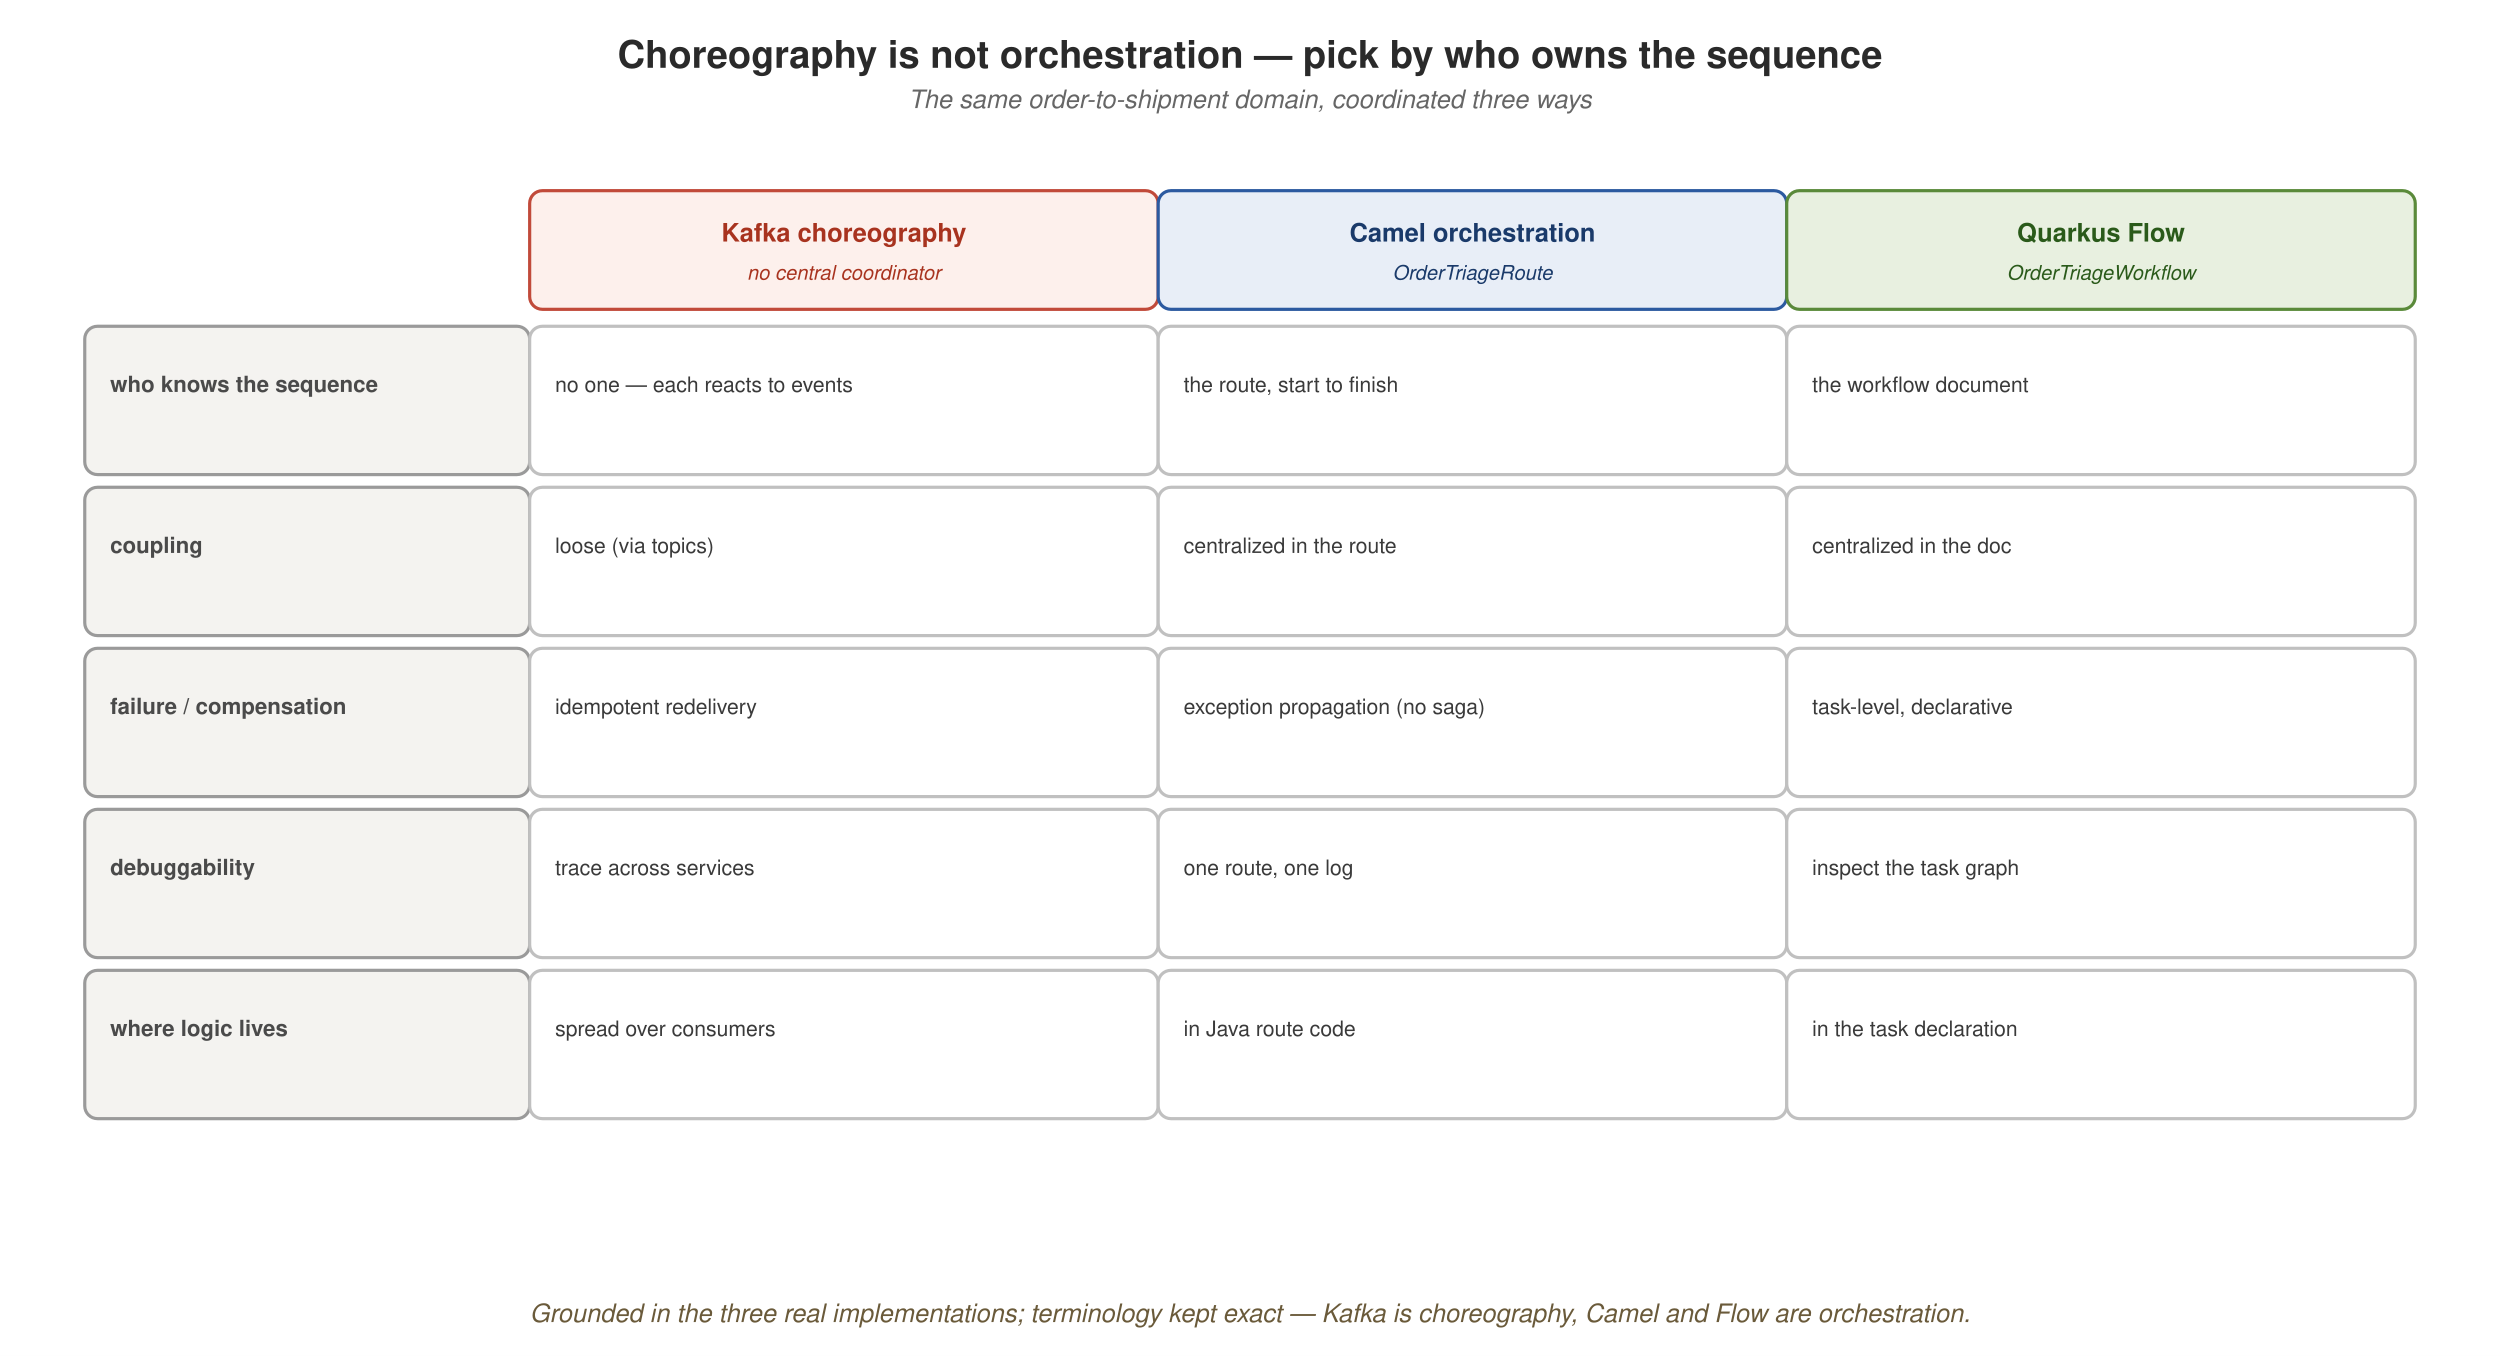
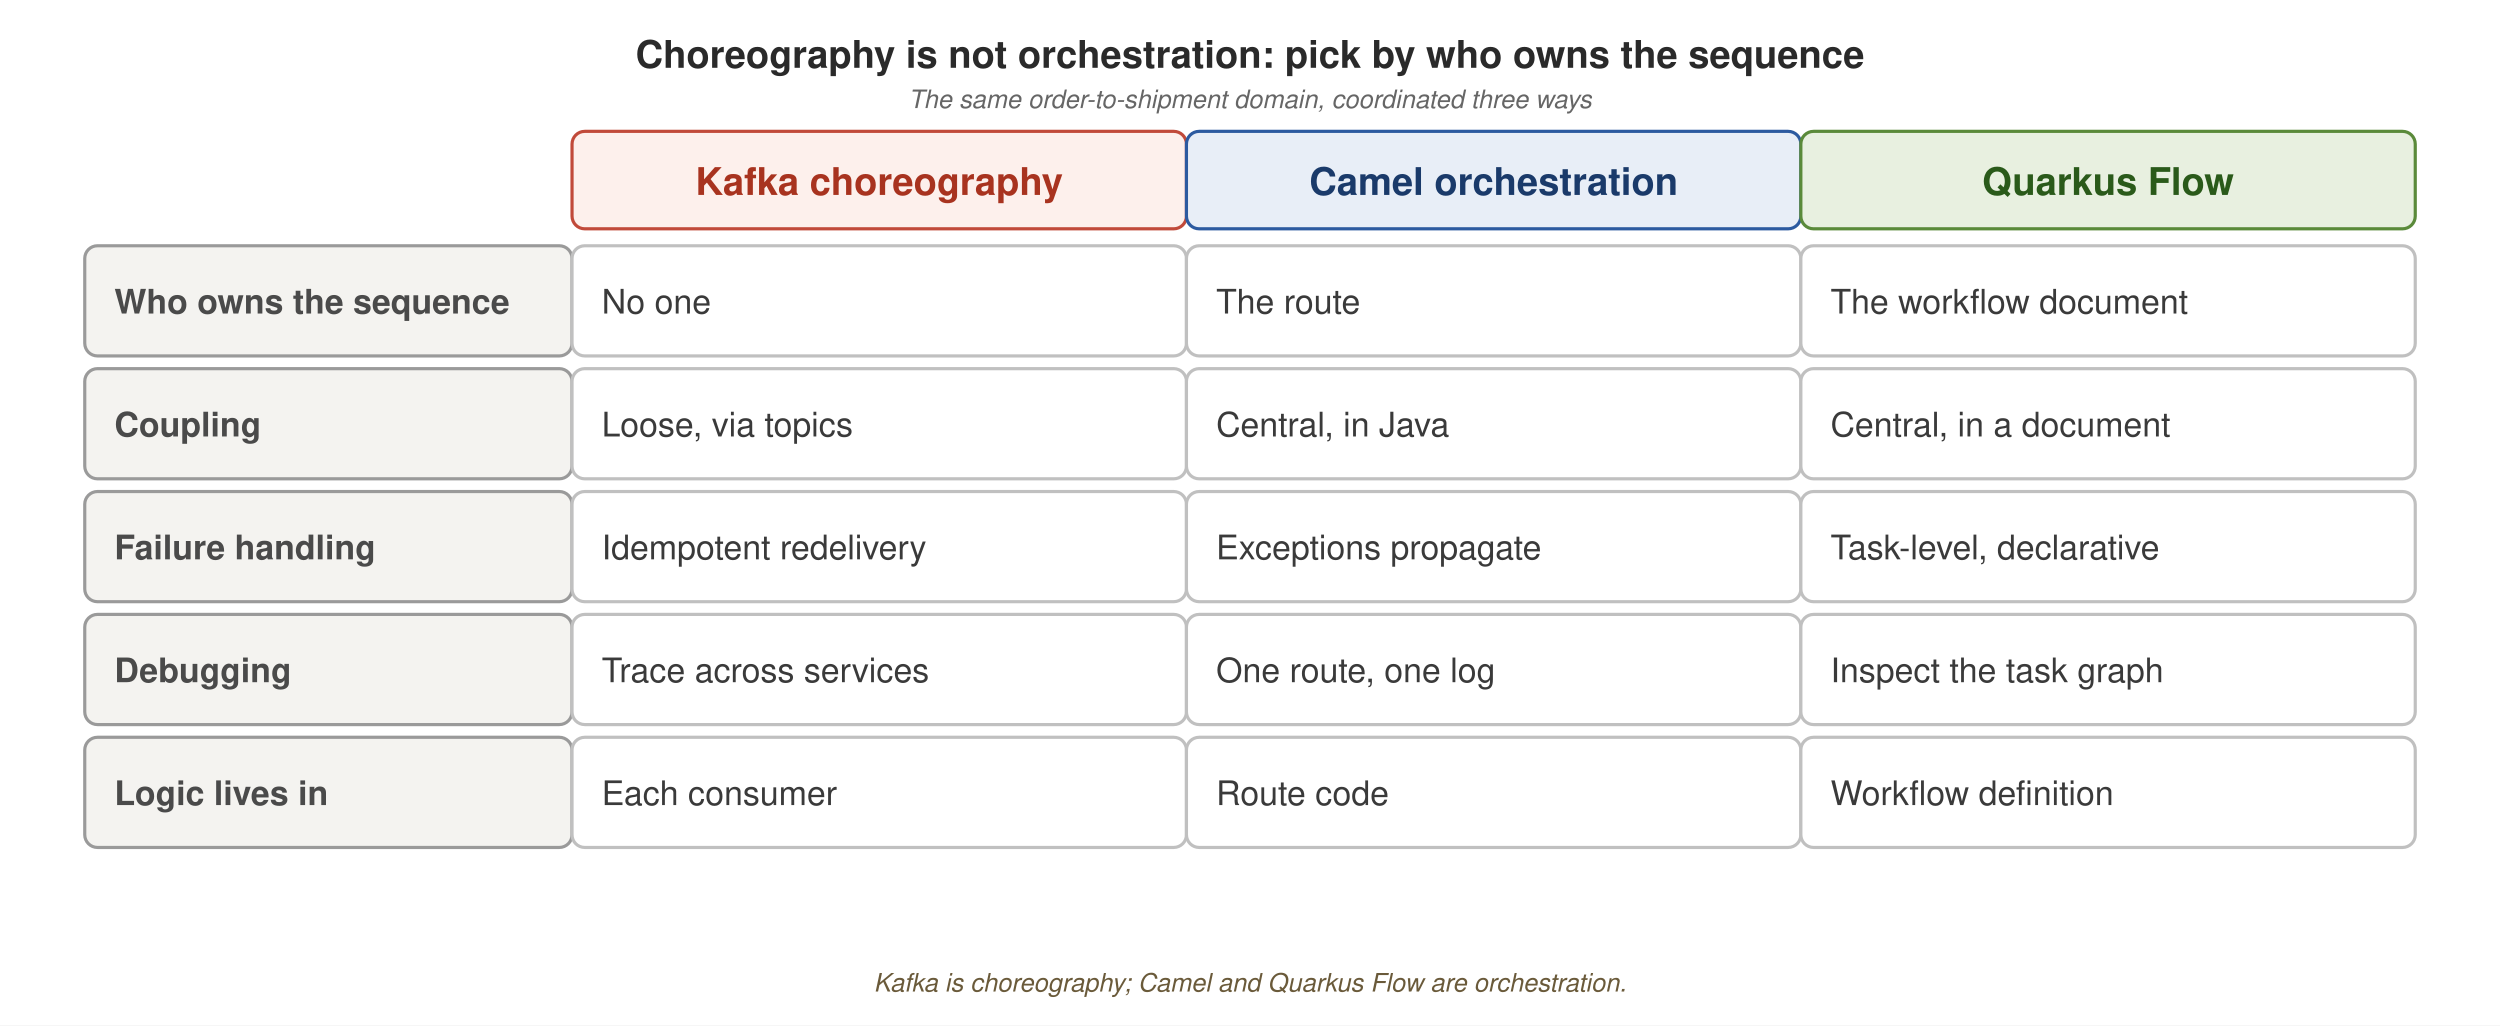
- <svg xmlns="http://www.w3.org/2000/svg" viewBox="0 0 1180 640" font-family="Helvetica, -apple-system, 'Segoe UI', Roboto, sans-serif">
-   <rect x="0" y="0" width="1180" height="640" fill="#ffffff" />
+ <svg xmlns="http://www.w3.org/2000/svg" viewBox="0 0 1180 484" font-family="Helvetica, -apple-system, 'Segoe UI', Roboto, sans-serif">
+   <rect x="0" y="0" width="1180" height="484" fill="#ffffff" />
  <defs>
    <marker id="arr" viewBox="0 0 10 10" refX="9" refY="5" markerWidth="7" markerHeight="7" orient="auto-start-reverse">
      <path d="M0,0 L10,5 L0,10 z" fill="#5a5a5a" />
    </marker>
    <marker id="arrR" viewBox="0 0 10 10" refX="9" refY="5" markerWidth="7" markerHeight="7" orient="auto-start-reverse">
      <path d="M0,0 L10,5 L0,10 z" fill="#c14a3a" />
    </marker>
    <marker id="arrB" viewBox="0 0 10 10" refX="9" refY="5" markerWidth="7" markerHeight="7" orient="auto-start-reverse">
      <path d="M0,0 L10,5 L0,10 z" fill="#2c5aa0" />
    </marker>
    <marker id="arrG" viewBox="0 0 10 10" refX="9" refY="5" markerWidth="7" markerHeight="7" orient="auto-start-reverse">
      <path d="M0,0 L10,5 L0,10 z" fill="#5a8a3a" />
    </marker>
  </defs>
-   <text x="590" y="32" font-size="18" fill="#2a2a2a" text-anchor="middle" font-weight="700">Choreography is not orchestration — pick by who owns the sequence</text>
+   <text x="590" y="32" font-size="18" fill="#2a2a2a" text-anchor="middle" font-weight="700">Choreography is not orchestration: pick by who owns the sequence</text>
  <text x="590" y="51" font-size="12" fill="#666666" text-anchor="middle" font-style="italic">The same order-to-shipment domain, coordinated three ways</text>
-   <rect x="250" y="90" width="296.667" height="56" fill="#fdf0ec" stroke="#c14a3a" stroke-width="1.5" rx="6" />
-   <text x="398.333" y="114" font-size="12" fill="#a8331f" text-anchor="middle" font-weight="700">Kafka choreography</text>
-   <text x="398.333" y="132" font-size="9.5" fill="#a8331f" text-anchor="middle" font-style="italic">no central coordinator</text>
-   <rect x="546.667" y="90" width="296.667" height="56" fill="#e8eef7" stroke="#2c5aa0" stroke-width="1.5" rx="6" />
-   <text x="695" y="114" font-size="12" fill="#1a3a6a" text-anchor="middle" font-weight="700">Camel orchestration</text>
-   <text x="695" y="132" font-size="9.5" fill="#1a3a6a" text-anchor="middle" font-style="italic">OrderTriageRoute</text>
-   <rect x="843.333" y="90" width="296.667" height="56" fill="#e8f0e0" stroke="#5a8a3a" stroke-width="1.5" rx="6" />
-   <text x="991.667" y="114" font-size="12" fill="#2a5a1a" text-anchor="middle" font-weight="700">Quarkus Flow</text>
-   <text x="991.667" y="132" font-size="9.5" fill="#2a5a1a" text-anchor="middle" font-style="italic">OrderTriageWorkflow</text>
-   <rect x="40" y="154" width="210" height="70" fill="#f4f3f0" stroke="#9a9a9a" stroke-width="1.5" rx="6" />
-   <text x="52" y="185" font-size="10.5" fill="#4a4a4a" text-anchor="start" font-weight="700">who knows the sequence</text>
-   <rect x="250" y="154" width="296.667" height="70" fill="#ffffff" stroke="#c0c0c0" stroke-width="1.5" rx="6" />
-   <text x="262" y="185" font-size="10" fill="#3a3a3a" text-anchor="start">no one — each reacts to events</text>
-   <rect x="546.667" y="154" width="296.667" height="70" fill="#ffffff" stroke="#c0c0c0" stroke-width="1.5" rx="6" />
-   <text x="558.667" y="185" font-size="10" fill="#3a3a3a" text-anchor="start">the route, start to finish</text>
-   <rect x="843.333" y="154" width="296.667" height="70" fill="#ffffff" stroke="#c0c0c0" stroke-width="1.5" rx="6" />
-   <text x="855.333" y="185" font-size="10" fill="#3a3a3a" text-anchor="start">the workflow document</text>
-   <rect x="40" y="230" width="210" height="70" fill="#f4f3f0" stroke="#9a9a9a" stroke-width="1.5" rx="6" />
-   <text x="52" y="261" font-size="10.5" fill="#4a4a4a" text-anchor="start" font-weight="700">coupling</text>
-   <rect x="250" y="230" width="296.667" height="70" fill="#ffffff" stroke="#c0c0c0" stroke-width="1.5" rx="6" />
-   <text x="262" y="261" font-size="10" fill="#3a3a3a" text-anchor="start">loose (via topics)</text>
-   <rect x="546.667" y="230" width="296.667" height="70" fill="#ffffff" stroke="#c0c0c0" stroke-width="1.5" rx="6" />
-   <text x="558.667" y="261" font-size="10" fill="#3a3a3a" text-anchor="start">centralized in the route</text>
-   <rect x="843.333" y="230" width="296.667" height="70" fill="#ffffff" stroke="#c0c0c0" stroke-width="1.5" rx="6" />
-   <text x="855.333" y="261" font-size="10" fill="#3a3a3a" text-anchor="start">centralized in the doc</text>
-   <rect x="40" y="306" width="210" height="70" fill="#f4f3f0" stroke="#9a9a9a" stroke-width="1.5" rx="6" />
-   <text x="52" y="337" font-size="10.5" fill="#4a4a4a" text-anchor="start" font-weight="700">failure / compensation</text>
-   <rect x="250" y="306" width="296.667" height="70" fill="#ffffff" stroke="#c0c0c0" stroke-width="1.5" rx="6" />
-   <text x="262" y="337" font-size="10" fill="#3a3a3a" text-anchor="start">idempotent redelivery</text>
-   <rect x="546.667" y="306" width="296.667" height="70" fill="#ffffff" stroke="#c0c0c0" stroke-width="1.5" rx="6" />
-   <text x="558.667" y="337" font-size="10" fill="#3a3a3a" text-anchor="start">exception propagation (no saga)</text>
-   <rect x="843.333" y="306" width="296.667" height="70" fill="#ffffff" stroke="#c0c0c0" stroke-width="1.5" rx="6" />
-   <text x="855.333" y="337" font-size="10" fill="#3a3a3a" text-anchor="start">task-level, declarative</text>
-   <rect x="40" y="382" width="210" height="70" fill="#f4f3f0" stroke="#9a9a9a" stroke-width="1.5" rx="6" />
-   <text x="52" y="413" font-size="10.5" fill="#4a4a4a" text-anchor="start" font-weight="700">debuggability</text>
-   <rect x="250" y="382" width="296.667" height="70" fill="#ffffff" stroke="#c0c0c0" stroke-width="1.5" rx="6" />
-   <text x="262" y="413" font-size="10" fill="#3a3a3a" text-anchor="start">trace across services</text>
-   <rect x="546.667" y="382" width="296.667" height="70" fill="#ffffff" stroke="#c0c0c0" stroke-width="1.5" rx="6" />
-   <text x="558.667" y="413" font-size="10" fill="#3a3a3a" text-anchor="start">one route, one log</text>
-   <rect x="843.333" y="382" width="296.667" height="70" fill="#ffffff" stroke="#c0c0c0" stroke-width="1.5" rx="6" />
-   <text x="855.333" y="413" font-size="10" fill="#3a3a3a" text-anchor="start">inspect the task graph</text>
-   <rect x="40" y="458" width="210" height="70" fill="#f4f3f0" stroke="#9a9a9a" stroke-width="1.5" rx="6" />
-   <text x="52" y="489" font-size="10.5" fill="#4a4a4a" text-anchor="start" font-weight="700">where logic lives</text>
-   <rect x="250" y="458" width="296.667" height="70" fill="#ffffff" stroke="#c0c0c0" stroke-width="1.5" rx="6" />
-   <text x="262" y="489" font-size="10" fill="#3a3a3a" text-anchor="start">spread over consumers</text>
-   <rect x="546.667" y="458" width="296.667" height="70" fill="#ffffff" stroke="#c0c0c0" stroke-width="1.5" rx="6" />
-   <text x="558.667" y="489" font-size="10" fill="#3a3a3a" text-anchor="start">in Java route code</text>
-   <rect x="843.333" y="458" width="296.667" height="70" fill="#ffffff" stroke="#c0c0c0" stroke-width="1.5" rx="6" />
-   <text x="855.333" y="489" font-size="10" fill="#3a3a3a" text-anchor="start">in the task declaration</text>
-   <text x="590" y="624" font-size="12" fill="#6a5a3a" text-anchor="middle" font-style="italic">Grounded in the three real implementations; terminology kept exact — Kafka is choreography, Camel and Flow are orchestration.</text>
+   <rect x="270" y="62" width="290" height="46" fill="#fdf0ec" stroke="#c14a3a" stroke-width="1.5" rx="6" />
+   <text x="415" y="92" font-size="18" fill="#a8331f" text-anchor="middle" font-weight="700">Kafka choreography</text>
+   <rect x="560" y="62" width="290" height="46" fill="#e8eef7" stroke="#2c5aa0" stroke-width="1.5" rx="6" />
+   <text x="705" y="92" font-size="18" fill="#1a3a6a" text-anchor="middle" font-weight="700">Camel orchestration</text>
+   <rect x="850" y="62" width="290" height="46" fill="#e8f0e0" stroke="#5a8a3a" stroke-width="1.5" rx="6" />
+   <text x="995" y="92" font-size="18" fill="#2a5a1a" text-anchor="middle" font-weight="700">Quarkus Flow</text>
+   <rect x="40" y="116" width="230" height="52" fill="#f4f3f0" stroke="#9a9a9a" stroke-width="1.5" rx="6" />
+   <text x="54" y="148" font-size="16" fill="#4a4a4a" text-anchor="start" font-weight="700">Who owns the sequence</text>
+   <rect x="270" y="116" width="290" height="52" fill="#ffffff" stroke="#c0c0c0" stroke-width="1.5" rx="6" />
+   <text x="284" y="148" font-size="16" fill="#3a3a3a" text-anchor="start">No one</text>
+   <rect x="560" y="116" width="290" height="52" fill="#ffffff" stroke="#c0c0c0" stroke-width="1.5" rx="6" />
+   <text x="574" y="148" font-size="16" fill="#3a3a3a" text-anchor="start">The route</text>
+   <rect x="850" y="116" width="290" height="52" fill="#ffffff" stroke="#c0c0c0" stroke-width="1.5" rx="6" />
+   <text x="864" y="148" font-size="16" fill="#3a3a3a" text-anchor="start">The workflow document</text>
+   <rect x="40" y="174" width="230" height="52" fill="#f4f3f0" stroke="#9a9a9a" stroke-width="1.5" rx="6" />
+   <text x="54" y="206" font-size="16" fill="#4a4a4a" text-anchor="start" font-weight="700">Coupling</text>
+   <rect x="270" y="174" width="290" height="52" fill="#ffffff" stroke="#c0c0c0" stroke-width="1.5" rx="6" />
+   <text x="284" y="206" font-size="16" fill="#3a3a3a" text-anchor="start">Loose, via topics</text>
+   <rect x="560" y="174" width="290" height="52" fill="#ffffff" stroke="#c0c0c0" stroke-width="1.5" rx="6" />
+   <text x="574" y="206" font-size="16" fill="#3a3a3a" text-anchor="start">Central, in Java</text>
+   <rect x="850" y="174" width="290" height="52" fill="#ffffff" stroke="#c0c0c0" stroke-width="1.5" rx="6" />
+   <text x="864" y="206" font-size="16" fill="#3a3a3a" text-anchor="start">Central, in a document</text>
+   <rect x="40" y="232" width="230" height="52" fill="#f4f3f0" stroke="#9a9a9a" stroke-width="1.5" rx="6" />
+   <text x="54" y="264" font-size="16" fill="#4a4a4a" text-anchor="start" font-weight="700">Failure handling</text>
+   <rect x="270" y="232" width="290" height="52" fill="#ffffff" stroke="#c0c0c0" stroke-width="1.5" rx="6" />
+   <text x="284" y="264" font-size="16" fill="#3a3a3a" text-anchor="start">Idempotent redelivery</text>
+   <rect x="560" y="232" width="290" height="52" fill="#ffffff" stroke="#c0c0c0" stroke-width="1.5" rx="6" />
+   <text x="574" y="264" font-size="16" fill="#3a3a3a" text-anchor="start">Exceptions propagate</text>
+   <rect x="850" y="232" width="290" height="52" fill="#ffffff" stroke="#c0c0c0" stroke-width="1.5" rx="6" />
+   <text x="864" y="264" font-size="16" fill="#3a3a3a" text-anchor="start">Task-level, declarative</text>
+   <rect x="40" y="290" width="230" height="52" fill="#f4f3f0" stroke="#9a9a9a" stroke-width="1.5" rx="6" />
+   <text x="54" y="322" font-size="16" fill="#4a4a4a" text-anchor="start" font-weight="700">Debugging</text>
+   <rect x="270" y="290" width="290" height="52" fill="#ffffff" stroke="#c0c0c0" stroke-width="1.5" rx="6" />
+   <text x="284" y="322" font-size="16" fill="#3a3a3a" text-anchor="start">Trace across services</text>
+   <rect x="560" y="290" width="290" height="52" fill="#ffffff" stroke="#c0c0c0" stroke-width="1.5" rx="6" />
+   <text x="574" y="322" font-size="16" fill="#3a3a3a" text-anchor="start">One route, one log</text>
+   <rect x="850" y="290" width="290" height="52" fill="#ffffff" stroke="#c0c0c0" stroke-width="1.5" rx="6" />
+   <text x="864" y="322" font-size="16" fill="#3a3a3a" text-anchor="start">Inspect the task graph</text>
+   <rect x="40" y="348" width="230" height="52" fill="#f4f3f0" stroke="#9a9a9a" stroke-width="1.5" rx="6" />
+   <text x="54" y="380" font-size="16" fill="#4a4a4a" text-anchor="start" font-weight="700">Logic lives in</text>
+   <rect x="270" y="348" width="290" height="52" fill="#ffffff" stroke="#c0c0c0" stroke-width="1.5" rx="6" />
+   <text x="284" y="380" font-size="16" fill="#3a3a3a" text-anchor="start">Each consumer</text>
+   <rect x="560" y="348" width="290" height="52" fill="#ffffff" stroke="#c0c0c0" stroke-width="1.5" rx="6" />
+   <text x="574" y="380" font-size="16" fill="#3a3a3a" text-anchor="start">Route code</text>
+   <rect x="850" y="348" width="290" height="52" fill="#ffffff" stroke="#c0c0c0" stroke-width="1.5" rx="6" />
+   <text x="864" y="380" font-size="16" fill="#3a3a3a" text-anchor="start">Workflow definition</text>
+   <text x="590" y="468" font-size="12" fill="#6a5a3a" text-anchor="middle" font-style="italic">Kafka is choreography; Camel and Quarkus Flow are orchestration.</text>
</svg>
